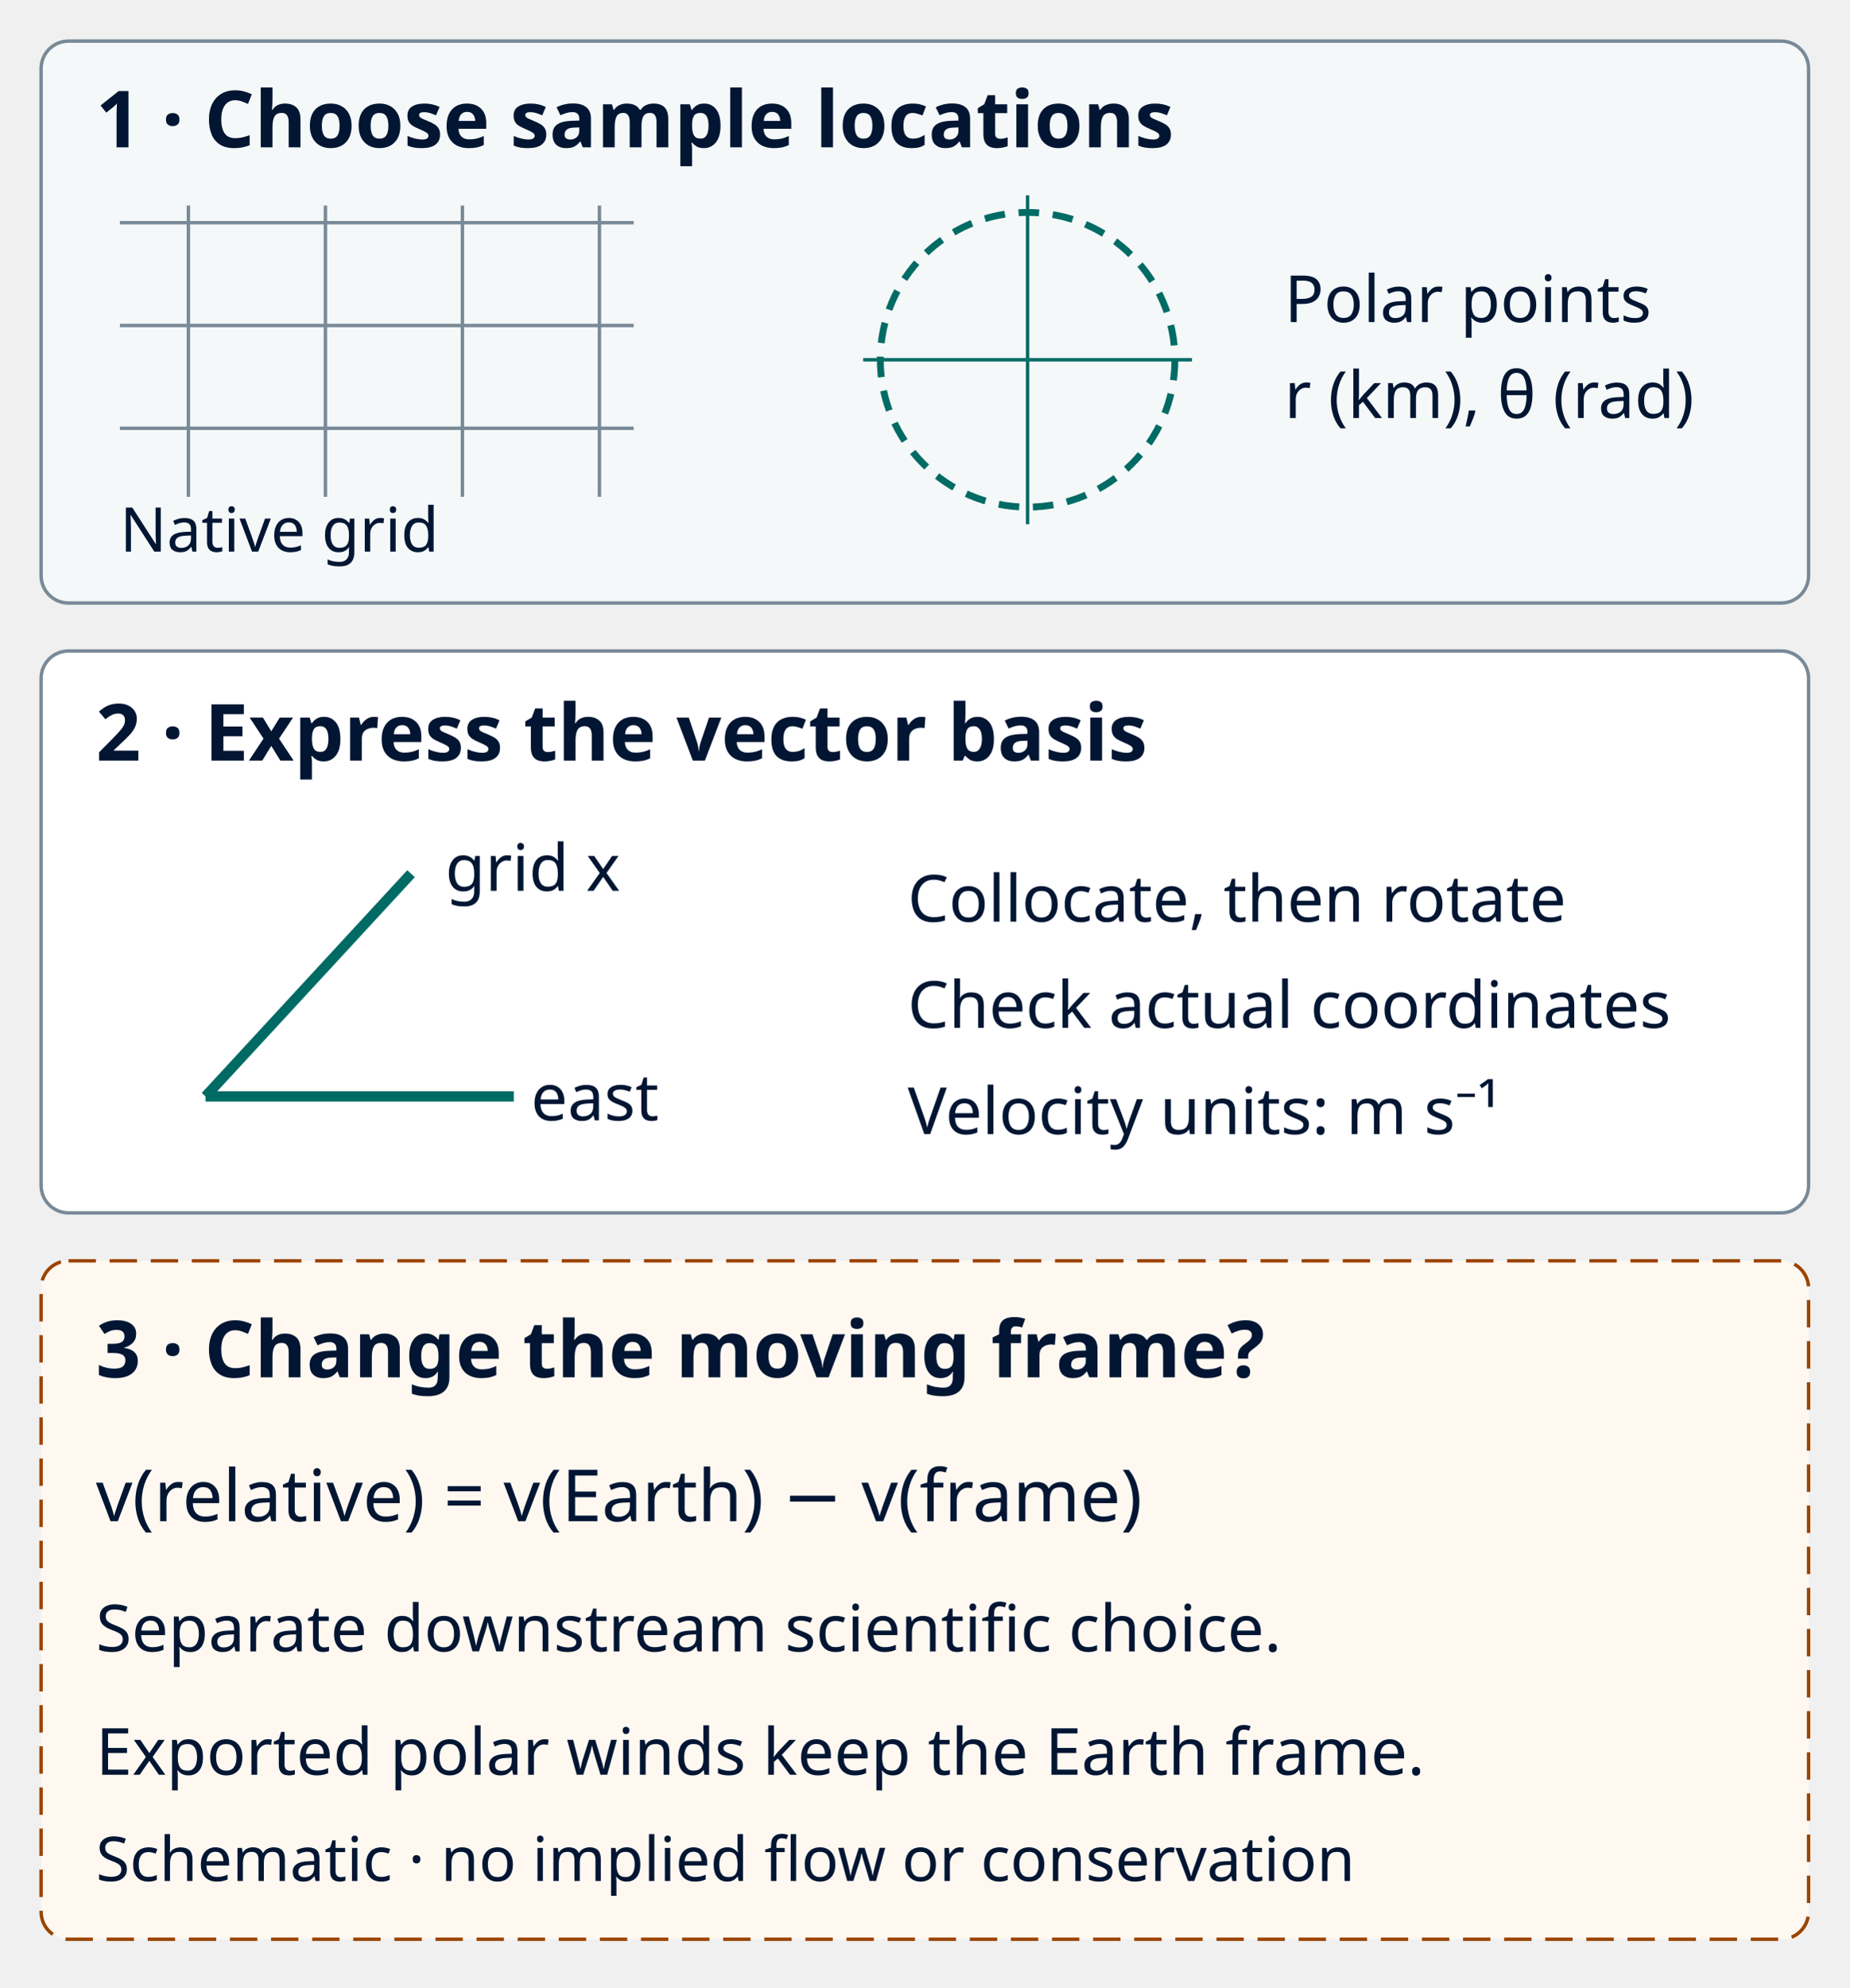
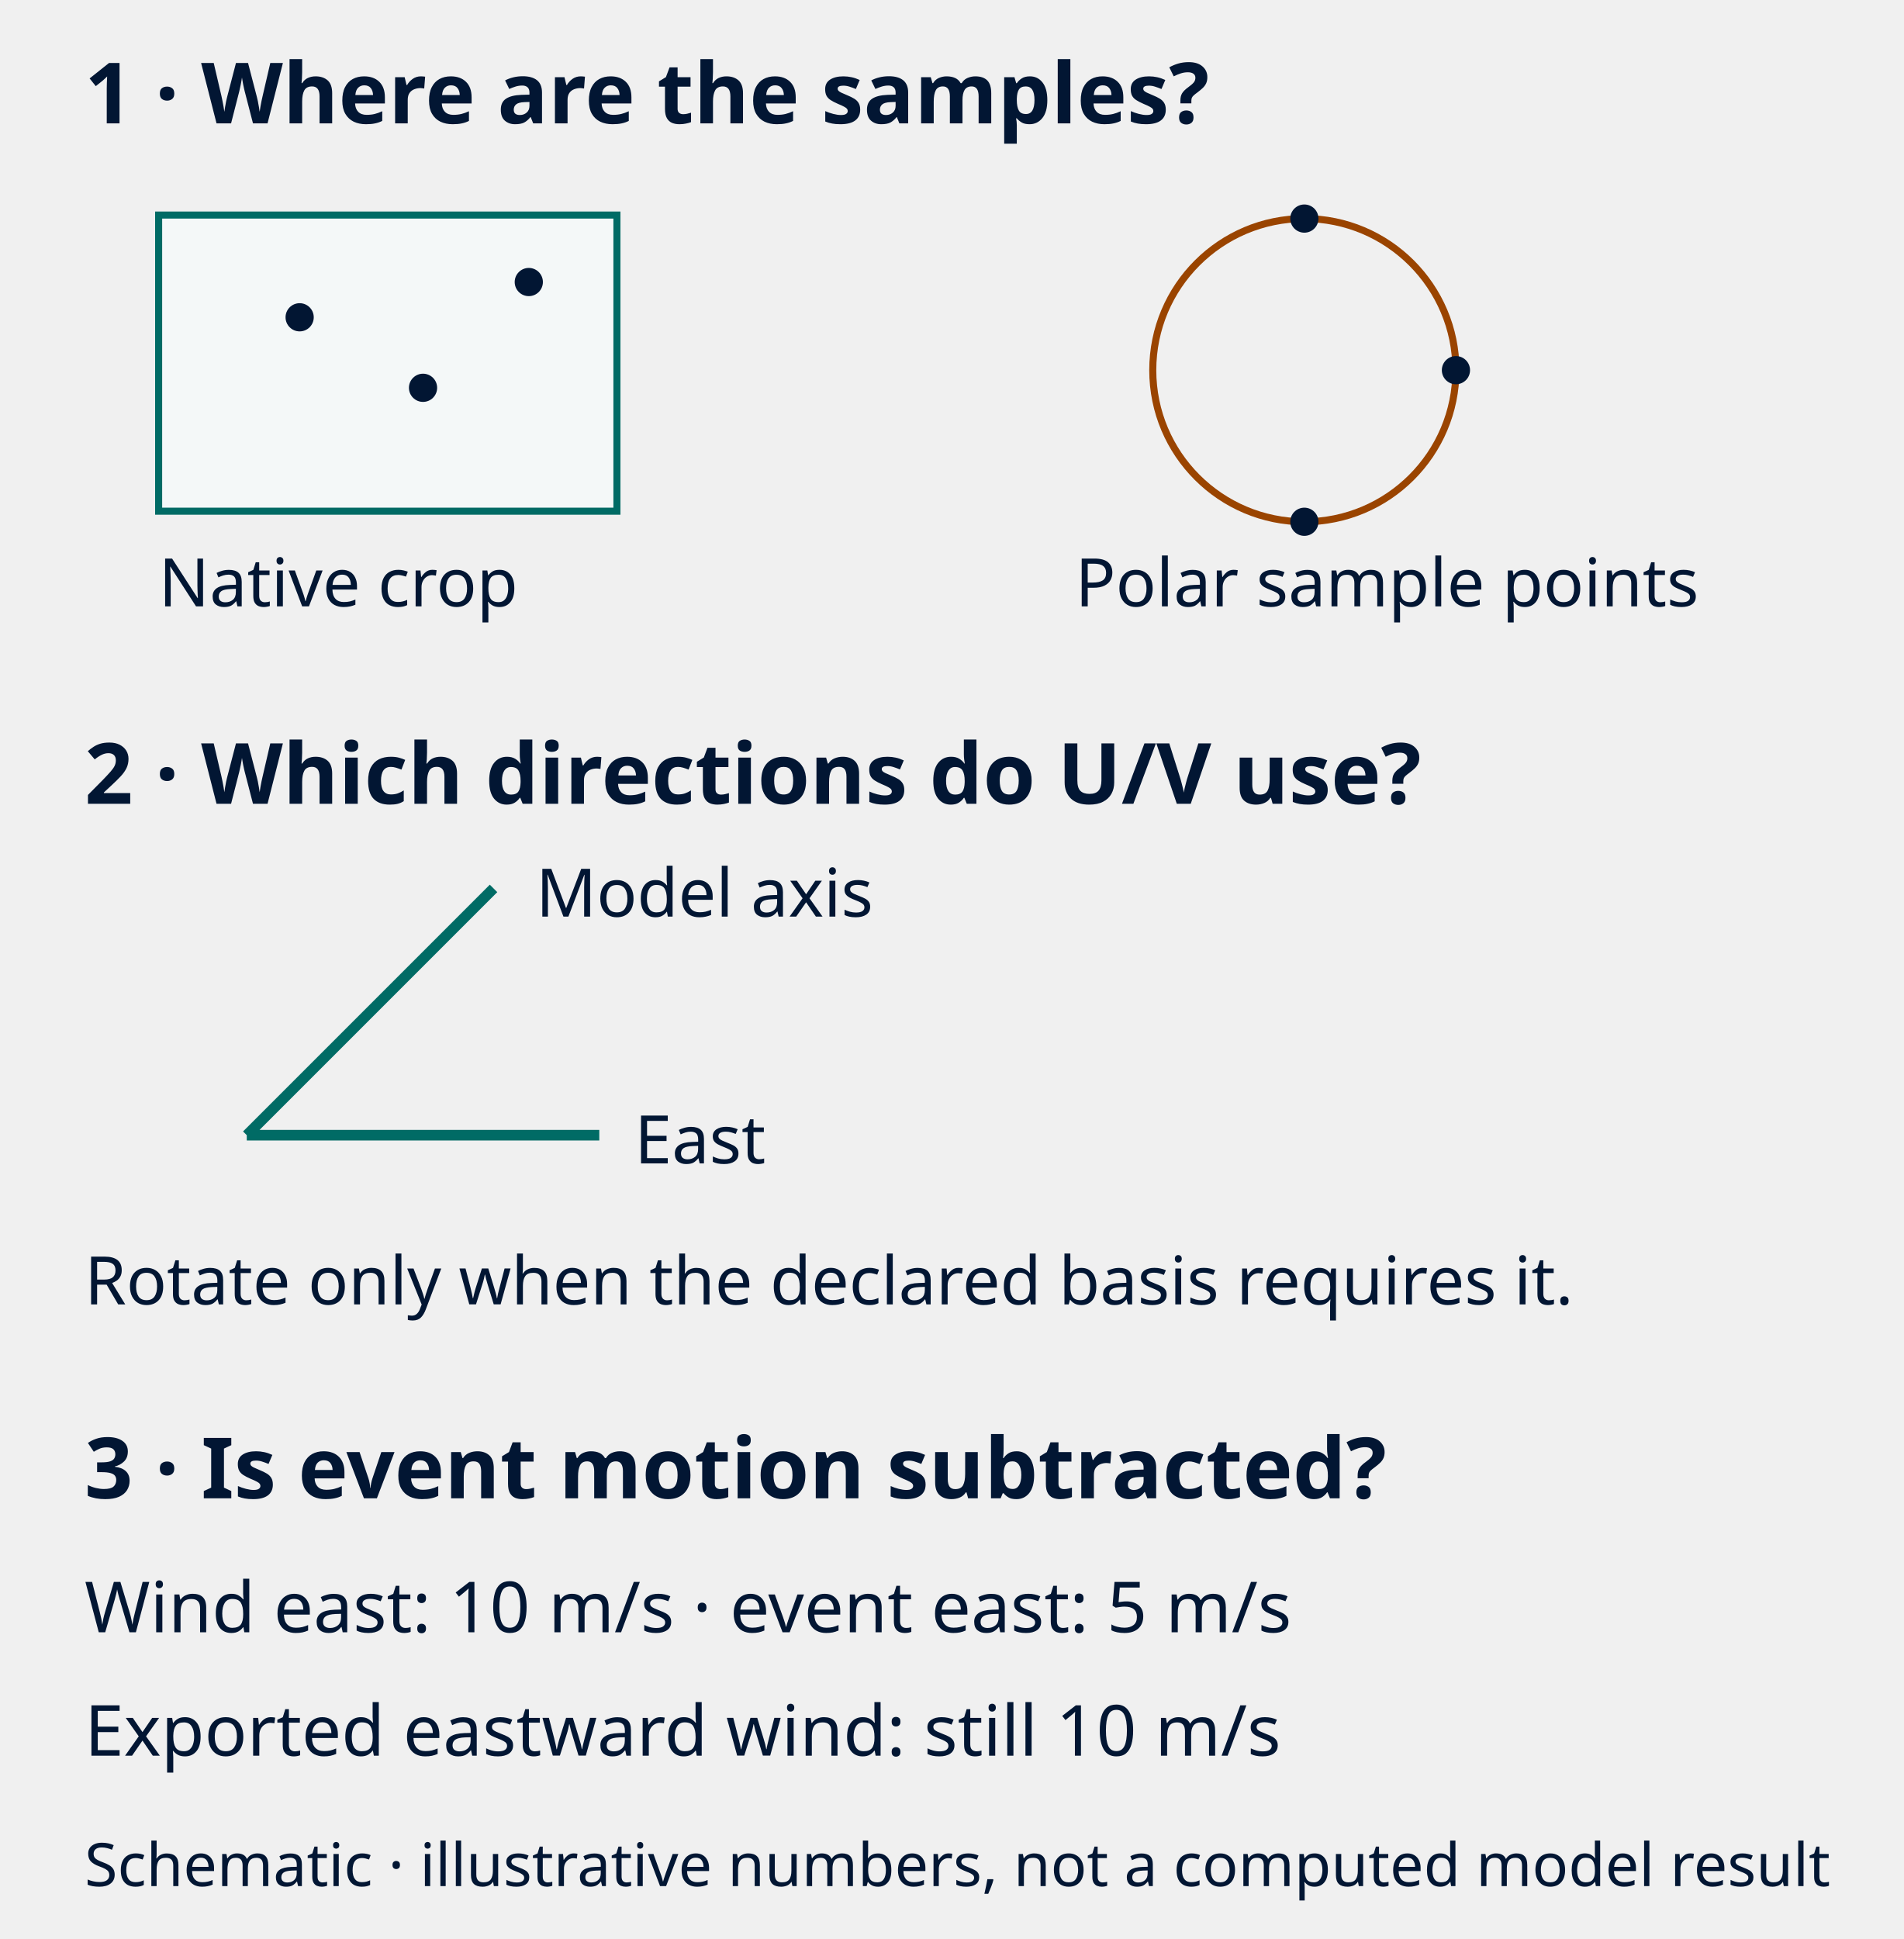
- <svg xmlns="http://www.w3.org/2000/svg" width="540" height="580" viewBox="0 0 540 580" role="img" aria-labelledby="title desc">
+ <svg xmlns="http://www.w3.org/2000/svg" width="540" height="550" viewBox="0 0 540 550" role="img" aria-labelledby="title desc">
  <g font-family="sans-serif" fill="#021633">
-     <rect x="12" y="12" width="516" height="164" rx="8" fill="#f4f8f8" stroke="#788997" />
-     <text x="28" y="43" font-size="23" font-weight="bold">1 · Choose sample locations</text>
-     <path d="M35 65H185M35 95H185M35 125H185M55 60V145M95 60V145M135 60V145M175 60V145" fill="none" stroke="#788997" />
-     <circle cx="300" cy="105" r="43" fill="none" stroke="#006b65" stroke-width="2" stroke-dasharray="6 4" />
-     <path d="M300 57V153M252 105H348" stroke="#006b65" />
-     <text x="375" y="94" font-size="19">Polar points</text>
-     <text x="375" y="122" font-size="19">r (km), θ (rad)</text>
-     <text x="35" y="161" font-size="18">Native grid</text>
-     <rect x="12" y="190" width="516" height="164" rx="8" fill="#fff" stroke="#788997" />
-     <text x="28" y="222" font-size="23" font-weight="bold">2 · Express the vector basis</text>
-     <path d="M60 320L120 255M60 320L150 320" fill="none" stroke="#006b65" stroke-width="3" />
-     <text x="130" y="260" font-size="19">grid x</text>
-     <text x="155" y="327" font-size="19">east</text>
-     <text x="265" y="269" font-size="19">Collocate, then rotate</text>
-     <text x="265" y="300" font-size="19">Check actual coordinates</text>
-     <text x="265" y="331" font-size="19">Velocity units: m s⁻¹</text>
-     <rect x="12" y="368" width="516" height="198" rx="8" fill="#fff8f1" stroke="#9a4400" stroke-dasharray="8 4" />
-     <text x="28" y="402" font-size="23" font-weight="bold">3 · Change the moving frame?</text>
-     <text x="28" y="444" font-size="21">v(relative) = v(Earth) − v(frame)</text>
-     <text x="28" y="482" font-size="19">Separate downstream scientific choice.</text>
-     <text x="28" y="518" font-size="19">Exported polar winds keep the Earth frame.</text>
-     <text x="28" y="549" font-size="18">Schematic · no implied flow or conservation</text>
+     <text x="24" y="35" font-size="24" font-weight="bold">1 · Where are the samples?</text>
+     <rect x="45" y="61" width="130" height="84" fill="#f4f8f8" stroke="#006b65" stroke-width="2" />
+     <circle cx="85" cy="90" r="4" />
+     <circle cx="120" cy="110" r="4" />
+     <circle cx="150" cy="80" r="4" />
+     <circle cx="370" cy="105" r="43" fill="none" stroke="#9a4400" stroke-width="2" />
+     <circle cx="370" cy="62" r="4" />
+     <circle cx="413" cy="105" r="4" />
+     <circle cx="370" cy="148" r="4" />
+     <text x="45" y="172" font-size="19">Native crop</text>
+     <text x="305" y="172" font-size="19">Polar sample points</text>
+     <text x="24" y="228" font-size="24" font-weight="bold">2 · Which directions do U/V use?</text>
+     <path d="M70 322L140 252M70 322H170" fill="none" stroke="#006b65" stroke-width="3" />
+     <text x="152" y="260" font-size="19">Model axis</text>
+     <text x="180" y="330" font-size="19">East</text>
+     <text x="24" y="370" font-size="19">Rotate only when the declared basis requires it.</text>
+     <text x="24" y="425" font-size="24" font-weight="bold">3 · Is event motion subtracted?</text>
+     <text x="24" y="463" font-size="20">Wind east: 10 m/s · event east: 5 m/s</text>
+     <text x="24" y="498" font-size="20">Exported eastward wind: still 10 m/s</text>
+     <text x="24" y="535" font-size="17">Schematic · illustrative numbers, not a computed model result</text>
  </g>
</svg>
